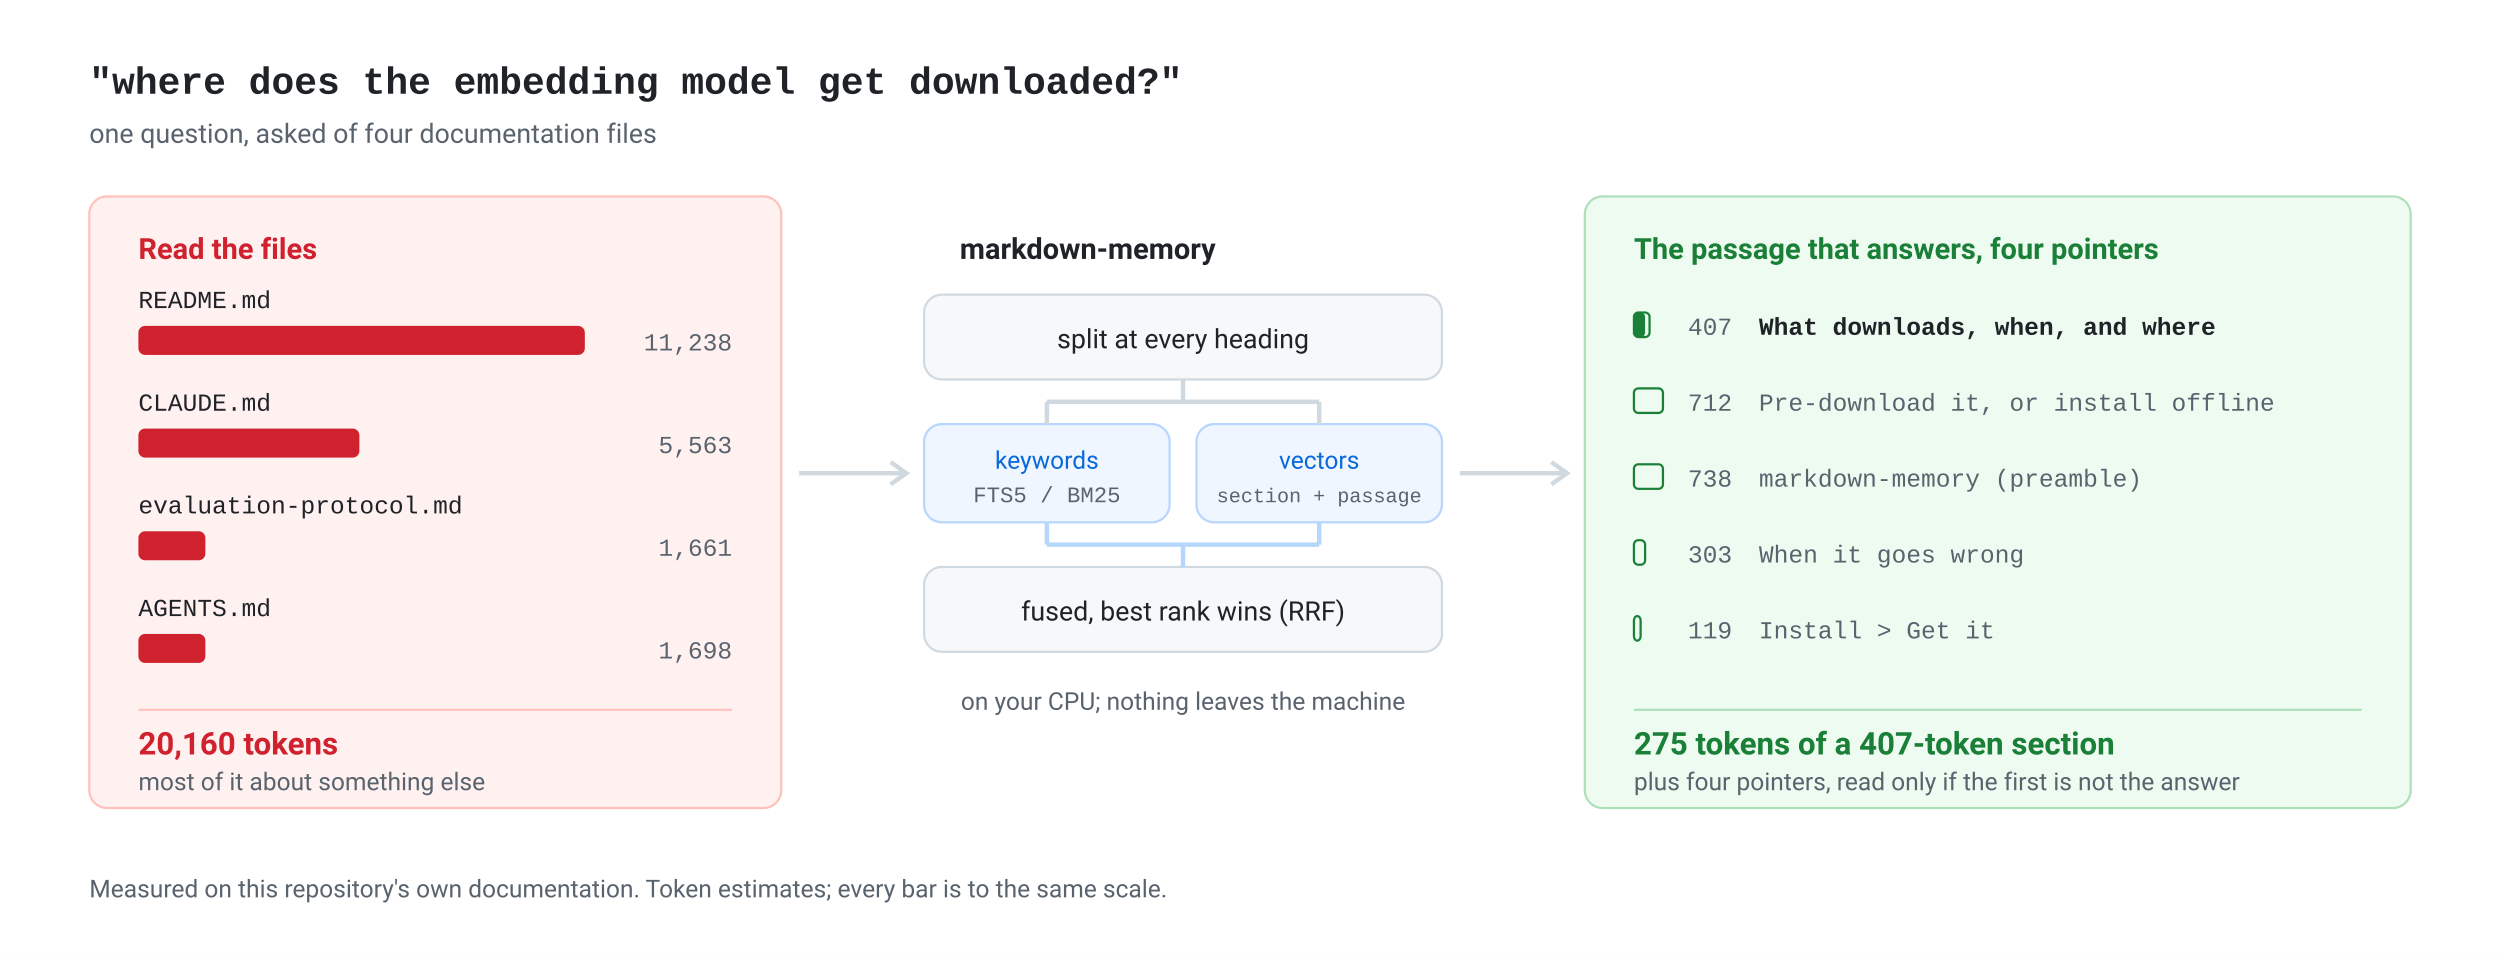
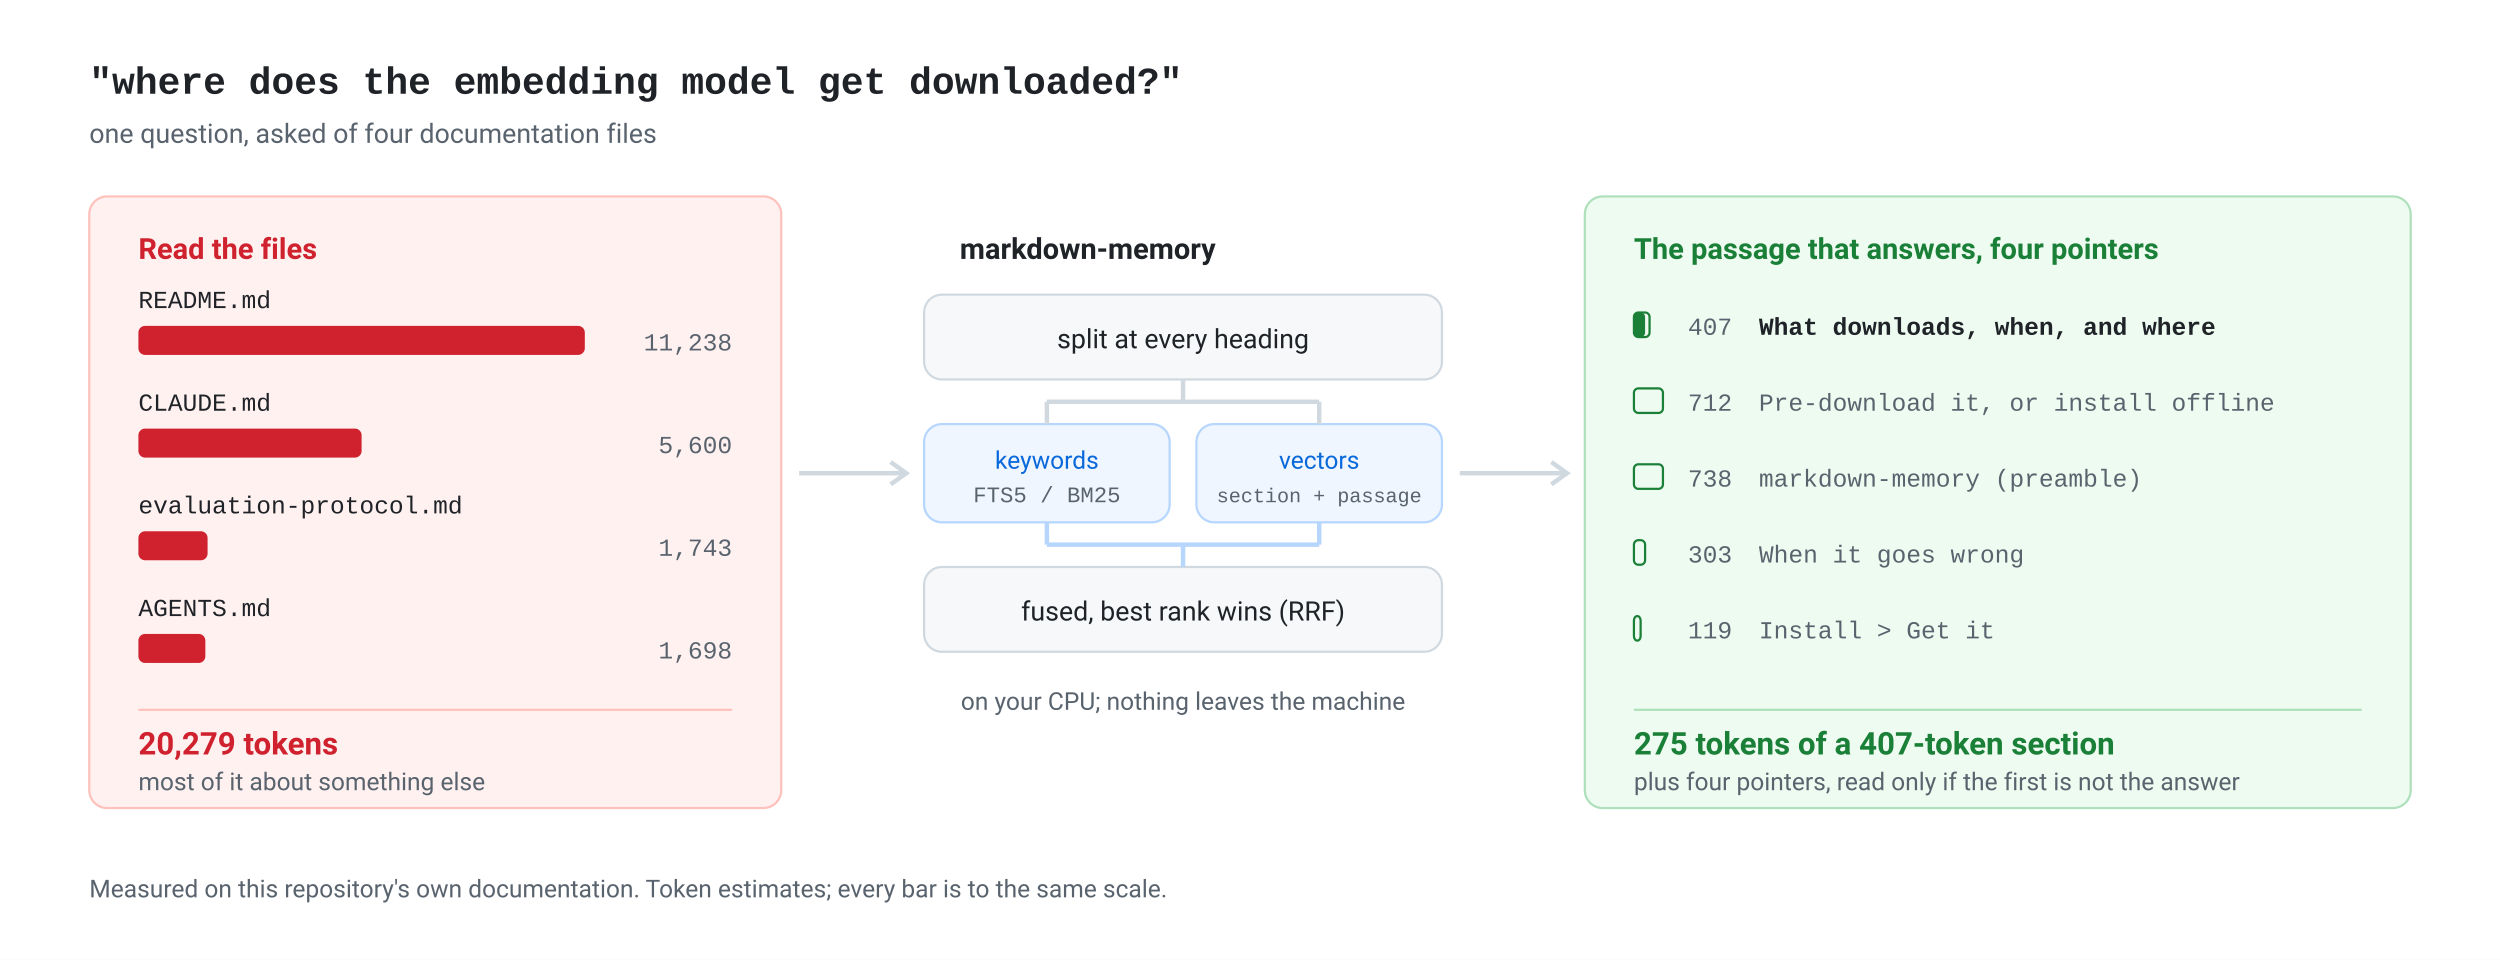
- <svg xmlns="http://www.w3.org/2000/svg" viewBox="0 0 1120 430" width="1120" height="430" role="img" aria-label="One question: reading four whole files costs 20,160 tokens; markdown-memory returns the passage that answers, 275 tokens of a 407-token section, with four pointers to the rest.">
+ <svg xmlns="http://www.w3.org/2000/svg" viewBox="0 0 1120 430" width="1120" height="430" role="img" aria-label="One question: reading four whole files costs 20,279 tokens; markdown-memory returns the passage that answers, 275 tokens of a 407-token section, with four pointers to the rest.">
  <rect width="1120" height="430" fill="#ffffff" />
  <text x="40" y="42" font-family="ui-monospace,SFMono-Regular,Menlo,Consolas,'Liberation Mono',monospace" font-size="17" font-weight="600" fill="#1f2328" text-anchor="start">"where does the embedding model get downloaded?"</text>
  <text x="40" y="64" font-family="ui-sans-serif,-apple-system,BlinkMacSystemFont,'Segoe UI',Roboto,'Helvetica Neue',Arial,sans-serif" font-size="12" font-weight="400" fill="#59636e" text-anchor="start">one question, asked of four documentation files</text>
  <rect x="40" y="88" width="310" height="274" rx="8" fill="#fff1f0" stroke="#ffc1bc" stroke-width="1" />
  <text x="62" y="116" font-family="ui-sans-serif,-apple-system,BlinkMacSystemFont,'Segoe UI',Roboto,'Helvetica Neue',Arial,sans-serif" font-size="13" font-weight="600" fill="#cf222e" text-anchor="start">Read the files</text>
  <text x="62" y="138" font-family="ui-monospace,SFMono-Regular,Menlo,Consolas,'Liberation Mono',monospace" font-size="11" font-weight="400" fill="#1f2328" text-anchor="start">README.md</text>
  <rect x="62" y="146" width="200" height="13" rx="3" fill="#cf222e" stroke="none" stroke-width="1" />
  <text x="328" y="157" font-family="ui-monospace,SFMono-Regular,Menlo,Consolas,'Liberation Mono',monospace" font-size="11" font-weight="400" fill="#59636e" text-anchor="end">11,238</text>
  <text x="62" y="184" font-family="ui-monospace,SFMono-Regular,Menlo,Consolas,'Liberation Mono',monospace" font-size="11" font-weight="400" fill="#1f2328" text-anchor="start">CLAUDE.md</text>
-   <rect x="62" y="192" width="99" height="13" rx="3" fill="#cf222e" stroke="none" stroke-width="1" />
-   <text x="328" y="203" font-family="ui-monospace,SFMono-Regular,Menlo,Consolas,'Liberation Mono',monospace" font-size="11" font-weight="400" fill="#59636e" text-anchor="end">5,563</text>
+   <rect x="62" y="192" width="100" height="13" rx="3" fill="#cf222e" stroke="none" stroke-width="1" />
+   <text x="328" y="203" font-family="ui-monospace,SFMono-Regular,Menlo,Consolas,'Liberation Mono',monospace" font-size="11" font-weight="400" fill="#59636e" text-anchor="end">5,600</text>
  <text x="62" y="230" font-family="ui-monospace,SFMono-Regular,Menlo,Consolas,'Liberation Mono',monospace" font-size="11" font-weight="400" fill="#1f2328" text-anchor="start">evaluation-protocol.md</text>
-   <rect x="62" y="238" width="30" height="13" rx="3" fill="#cf222e" stroke="none" stroke-width="1" />
-   <text x="328" y="249" font-family="ui-monospace,SFMono-Regular,Menlo,Consolas,'Liberation Mono',monospace" font-size="11" font-weight="400" fill="#59636e" text-anchor="end">1,661</text>
+   <rect x="62" y="238" width="31" height="13" rx="3" fill="#cf222e" stroke="none" stroke-width="1" />
+   <text x="328" y="249" font-family="ui-monospace,SFMono-Regular,Menlo,Consolas,'Liberation Mono',monospace" font-size="11" font-weight="400" fill="#59636e" text-anchor="end">1,743</text>
  <text x="62" y="276" font-family="ui-monospace,SFMono-Regular,Menlo,Consolas,'Liberation Mono',monospace" font-size="11" font-weight="400" fill="#1f2328" text-anchor="start">AGENTS.md</text>
  <rect x="62" y="284" width="30" height="13" rx="3" fill="#cf222e" stroke="none" stroke-width="1" />
  <text x="328" y="295" font-family="ui-monospace,SFMono-Regular,Menlo,Consolas,'Liberation Mono',monospace" font-size="11" font-weight="400" fill="#59636e" text-anchor="end">1,698</text>
  <path d="M62 318 L328 318" stroke="#ffc1bc" stroke-width="1" />
-   <text x="62" y="338" font-family="ui-sans-serif,-apple-system,BlinkMacSystemFont,'Segoe UI',Roboto,'Helvetica Neue',Arial,sans-serif" font-size="14" font-weight="600" fill="#cf222e" text-anchor="start">20,160 tokens</text>
+   <text x="62" y="338" font-family="ui-sans-serif,-apple-system,BlinkMacSystemFont,'Segoe UI',Roboto,'Helvetica Neue',Arial,sans-serif" font-size="14" font-weight="600" fill="#cf222e" text-anchor="start">20,279 tokens</text>
  <text x="62" y="354" font-family="ui-sans-serif,-apple-system,BlinkMacSystemFont,'Segoe UI',Roboto,'Helvetica Neue',Arial,sans-serif" font-size="11" font-weight="400" fill="#59636e" text-anchor="start">most of it about something else</text>
  <text x="430" y="116" font-family="ui-sans-serif,-apple-system,BlinkMacSystemFont,'Segoe UI',Roboto,'Helvetica Neue',Arial,sans-serif" font-size="13" font-weight="600" fill="#1f2328" text-anchor="start">markdown-memory</text>
  <rect x="414" y="132" width="232" height="38" rx="8" fill="#f6f8fa" stroke="#d1d9e0" stroke-width="1" />
  <text x="530" y="156" font-family="ui-sans-serif,-apple-system,BlinkMacSystemFont,'Segoe UI',Roboto,'Helvetica Neue',Arial,sans-serif" font-size="12" font-weight="400" fill="#1f2328" text-anchor="middle">split at every heading</text>
  <rect x="414" y="190" width="110" height="44" rx="8" fill="#eff6ff" stroke="#b6d6fd" stroke-width="1" />
  <text x="469" y="210" font-family="ui-sans-serif,-apple-system,BlinkMacSystemFont,'Segoe UI',Roboto,'Helvetica Neue',Arial,sans-serif" font-size="11" font-weight="400" fill="#0969da" text-anchor="middle">keywords</text>
  <text x="469" y="225" font-family="ui-monospace,SFMono-Regular,Menlo,Consolas,'Liberation Mono',monospace" font-size="10" font-weight="400" fill="#59636e" text-anchor="middle">FTS5 / BM25</text>
  <rect x="536" y="190" width="110" height="44" rx="8" fill="#eff6ff" stroke="#b6d6fd" stroke-width="1" />
  <text x="591" y="210" font-family="ui-sans-serif,-apple-system,BlinkMacSystemFont,'Segoe UI',Roboto,'Helvetica Neue',Arial,sans-serif" font-size="11" font-weight="400" fill="#0969da" text-anchor="middle">vectors</text>
  <text x="591" y="225" font-family="ui-monospace,SFMono-Regular,Menlo,Consolas,'Liberation Mono',monospace" font-size="9" font-weight="400" fill="#59636e" text-anchor="middle">section + passage</text>
  <rect x="414" y="254" width="232" height="38" rx="8" fill="#f6f8fa" stroke="#d1d9e0" stroke-width="1" />
  <text x="530" y="278" font-family="ui-sans-serif,-apple-system,BlinkMacSystemFont,'Segoe UI',Roboto,'Helvetica Neue',Arial,sans-serif" font-size="12" font-weight="400" fill="#1f2328" text-anchor="middle">fused, best rank wins (RRF)</text>
  <path d="M530 170 L530 180 M469 180 L591 180 M469 180 L469 190 M591 180 L591 190" stroke="#d1d9e0" stroke-width="2" fill="none" />
  <path d="M469 234 L469 244 M591 234 L591 244 M469 244 L591 244 M530 244 L530 254" stroke="#b6d6fd" stroke-width="2" fill="none" />
  <text x="530" y="318" font-family="ui-sans-serif,-apple-system,BlinkMacSystemFont,'Segoe UI',Roboto,'Helvetica Neue',Arial,sans-serif" font-size="11" font-weight="400" fill="#59636e" text-anchor="middle">on your CPU; nothing leaves the machine</text>
  <path d="M358 212 L406 212" stroke="#d1d9e0" stroke-width="2" fill="none" />
  <path d="M399 207 L406 212 L399 217" fill="none" stroke="#d1d9e0" stroke-width="2" />
  <path d="M654 212 L702 212" stroke="#d1d9e0" stroke-width="2" fill="none" />
  <path d="M695 207 L702 212 L695 217" fill="none" stroke="#d1d9e0" stroke-width="2" />
  <rect x="710" y="88" width="370" height="274" rx="8" fill="#eefbf1" stroke="#aee0bb" stroke-width="1" />
  <text x="732" y="116" font-family="ui-sans-serif,-apple-system,BlinkMacSystemFont,'Segoe UI',Roboto,'Helvetica Neue',Arial,sans-serif" font-size="13" font-weight="600" fill="#1a7f37" text-anchor="start">The passage that answers, four pointers</text>
  <rect x="732" y="140" width="7" height="11" rx="2" fill="none" stroke="#1a7f37" stroke-width="1" />
  <rect x="732" y="140" width="5" height="11" rx="2" fill="#1a7f37" stroke="none" stroke-width="1" />
  <text x="776" y="150" font-family="ui-monospace,SFMono-Regular,Menlo,Consolas,'Liberation Mono',monospace" font-size="11" font-weight="400" fill="#59636e" text-anchor="end">407</text>
  <text x="788" y="150" font-family="ui-monospace,SFMono-Regular,Menlo,Consolas,'Liberation Mono',monospace" font-size="11" font-weight="600" fill="#1f2328" text-anchor="start">What downloads, when, and where</text>
  <rect x="732" y="174" width="13" height="11" rx="2" fill="none" stroke="#1a7f37" stroke-width="1" />
  <text x="776" y="184" font-family="ui-monospace,SFMono-Regular,Menlo,Consolas,'Liberation Mono',monospace" font-size="11" font-weight="400" fill="#59636e" text-anchor="end">712</text>
  <text x="788" y="184" font-family="ui-monospace,SFMono-Regular,Menlo,Consolas,'Liberation Mono',monospace" font-size="11" font-weight="400" fill="#59636e" text-anchor="start">Pre-download it, or install offline</text>
  <rect x="732" y="208" width="13" height="11" rx="2" fill="none" stroke="#1a7f37" stroke-width="1" />
  <text x="776" y="218" font-family="ui-monospace,SFMono-Regular,Menlo,Consolas,'Liberation Mono',monospace" font-size="11" font-weight="400" fill="#59636e" text-anchor="end">738</text>
  <text x="788" y="218" font-family="ui-monospace,SFMono-Regular,Menlo,Consolas,'Liberation Mono',monospace" font-size="11" font-weight="400" fill="#59636e" text-anchor="start">markdown-memory  (preamble)</text>
  <rect x="732" y="242" width="5" height="11" rx="2" fill="none" stroke="#1a7f37" stroke-width="1" />
  <text x="776" y="252" font-family="ui-monospace,SFMono-Regular,Menlo,Consolas,'Liberation Mono',monospace" font-size="11" font-weight="400" fill="#59636e" text-anchor="end">303</text>
  <text x="788" y="252" font-family="ui-monospace,SFMono-Regular,Menlo,Consolas,'Liberation Mono',monospace" font-size="11" font-weight="400" fill="#59636e" text-anchor="start">When it goes wrong</text>
  <rect x="732" y="276" width="3" height="11" rx="2" fill="none" stroke="#1a7f37" stroke-width="1" />
  <text x="776" y="286" font-family="ui-monospace,SFMono-Regular,Menlo,Consolas,'Liberation Mono',monospace" font-size="11" font-weight="400" fill="#59636e" text-anchor="end">119</text>
  <text x="788" y="286" font-family="ui-monospace,SFMono-Regular,Menlo,Consolas,'Liberation Mono',monospace" font-size="11" font-weight="400" fill="#59636e" text-anchor="start">Install &gt; Get it</text>
  <path d="M732 318 L1058 318" stroke="#aee0bb" stroke-width="1" />
  <text x="732" y="338" font-family="ui-sans-serif,-apple-system,BlinkMacSystemFont,'Segoe UI',Roboto,'Helvetica Neue',Arial,sans-serif" font-size="14" font-weight="600" fill="#1a7f37" text-anchor="start">275 tokens of a 407-token section</text>
  <text x="732" y="354" font-family="ui-sans-serif,-apple-system,BlinkMacSystemFont,'Segoe UI',Roboto,'Helvetica Neue',Arial,sans-serif" font-size="11" font-weight="400" fill="#59636e" text-anchor="start">plus four pointers, read only if the first is not the answer</text>
  <text x="40" y="402" font-family="ui-sans-serif,-apple-system,BlinkMacSystemFont,'Segoe UI',Roboto,'Helvetica Neue',Arial,sans-serif" font-size="11" font-weight="400" fill="#59636e" text-anchor="start">Measured on this repository's own documentation. Token estimates; every bar is to the same scale.</text>
</svg>
